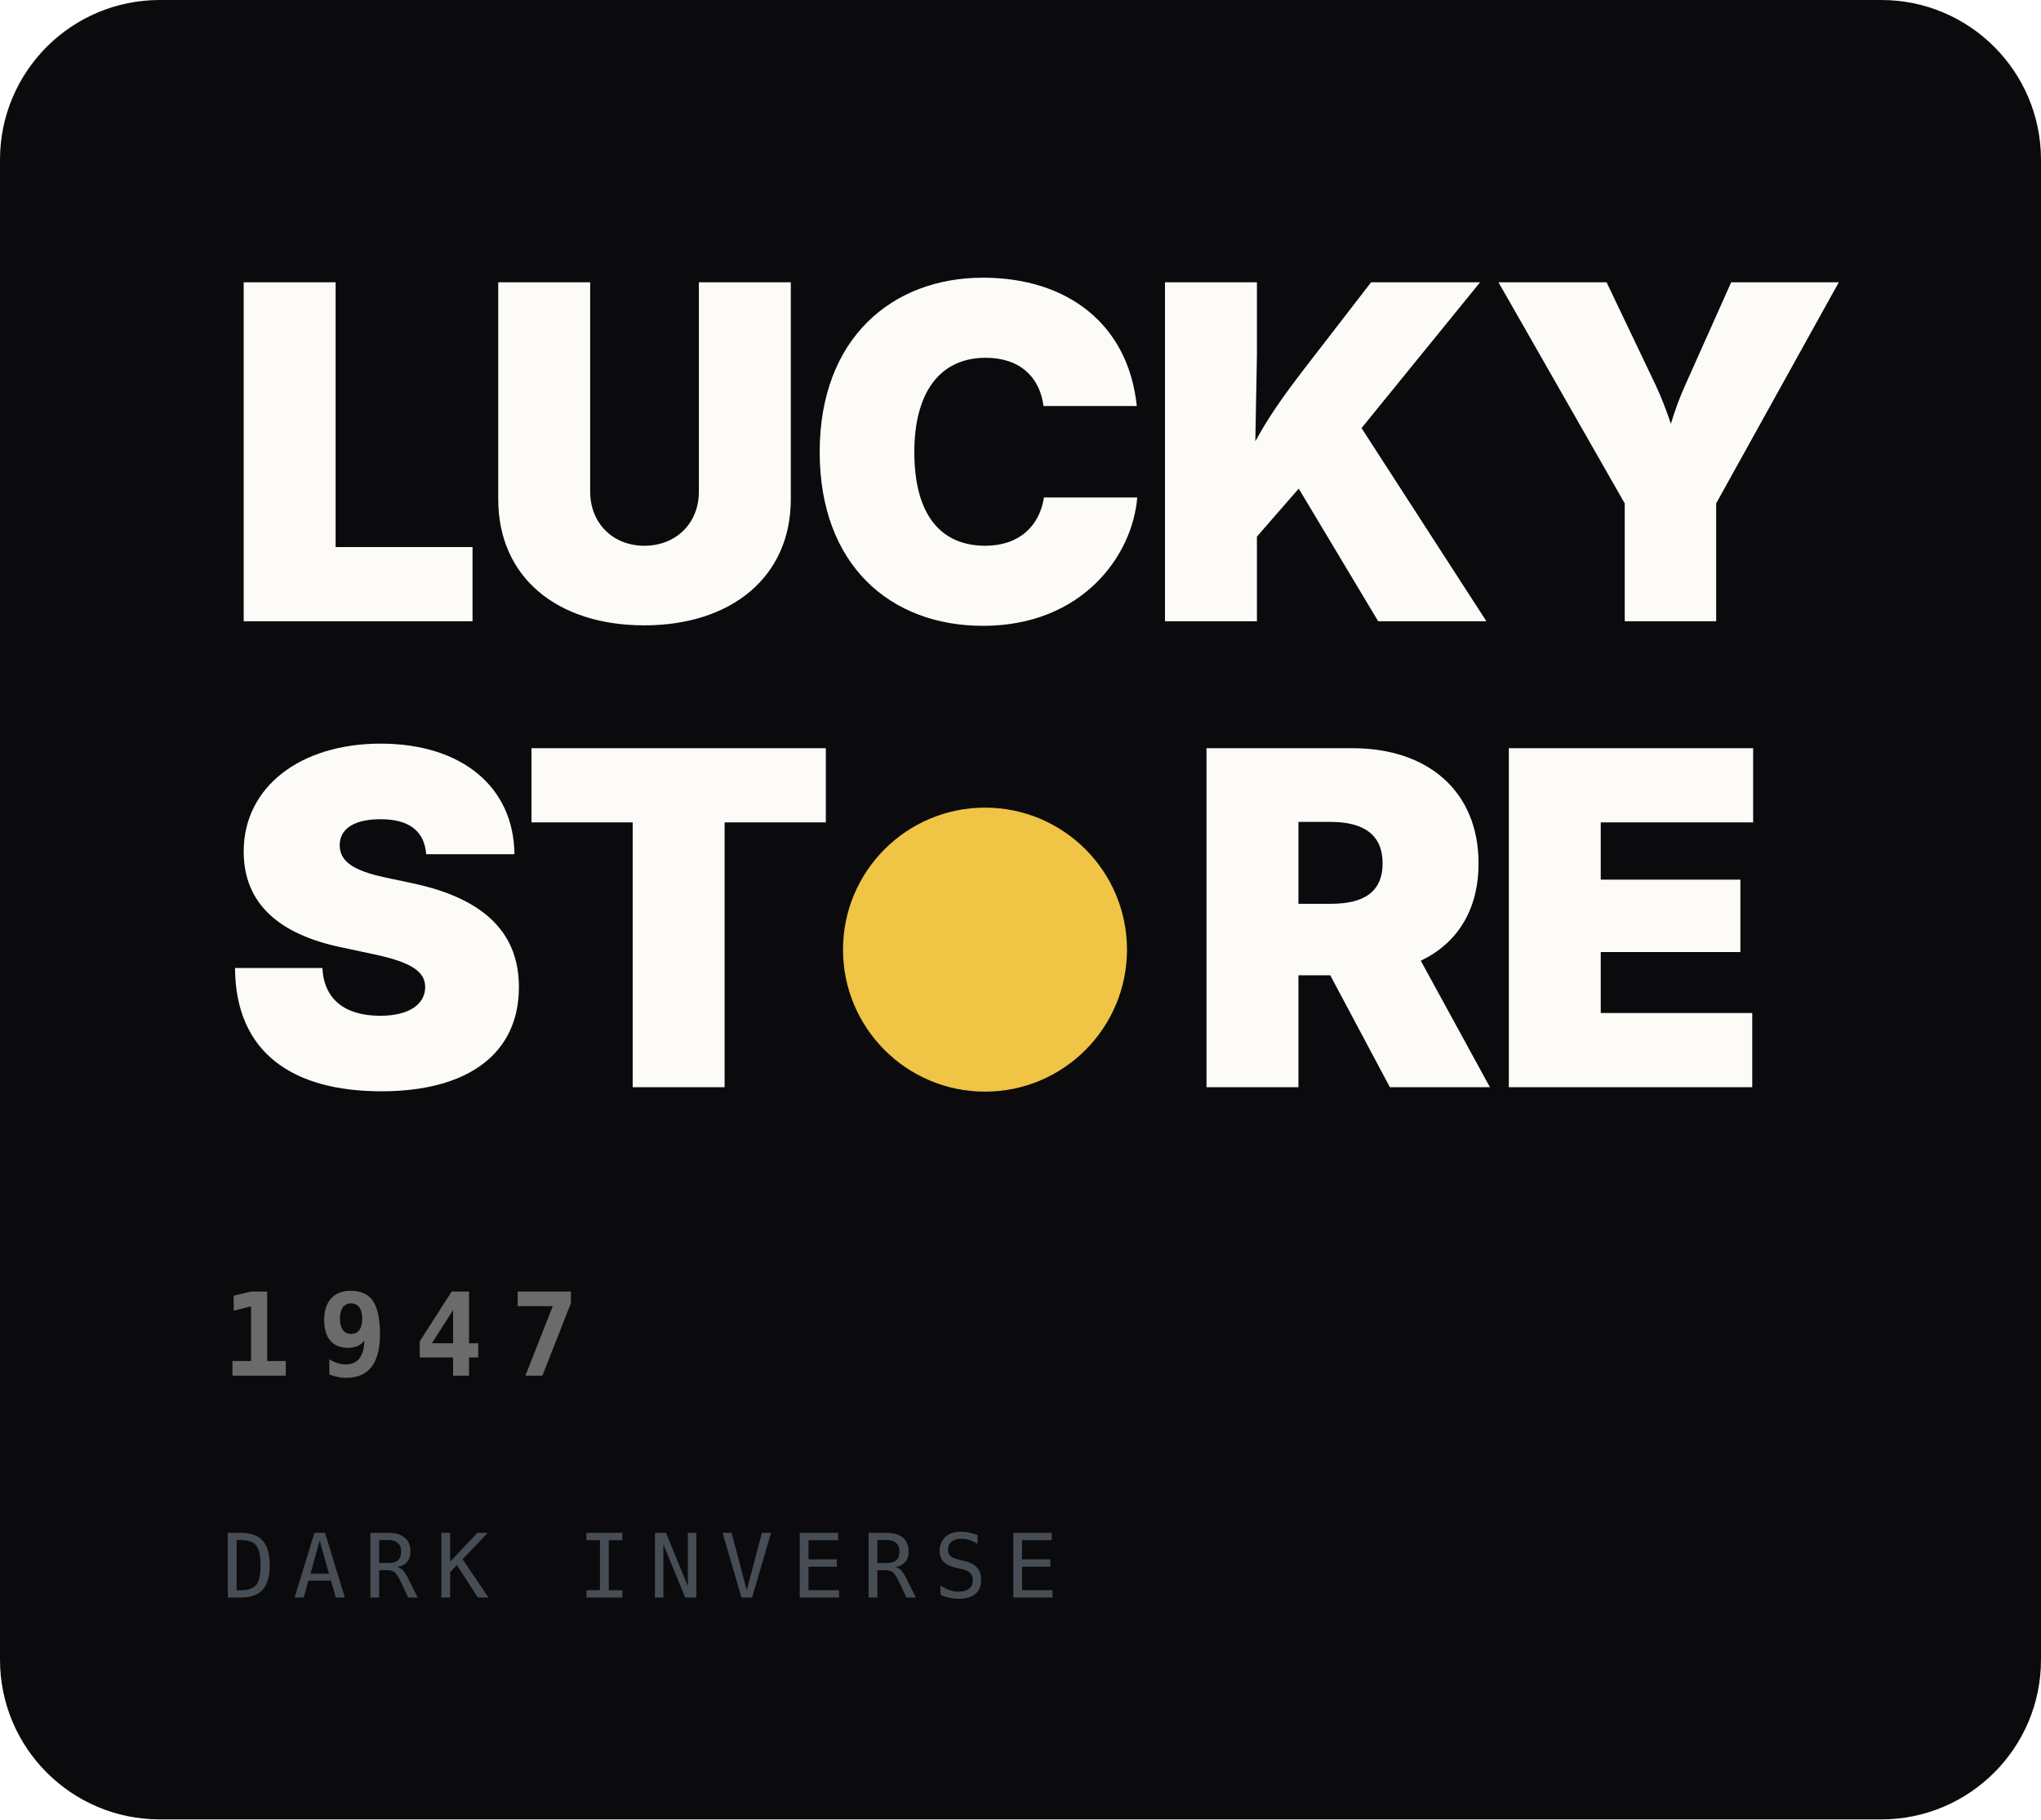
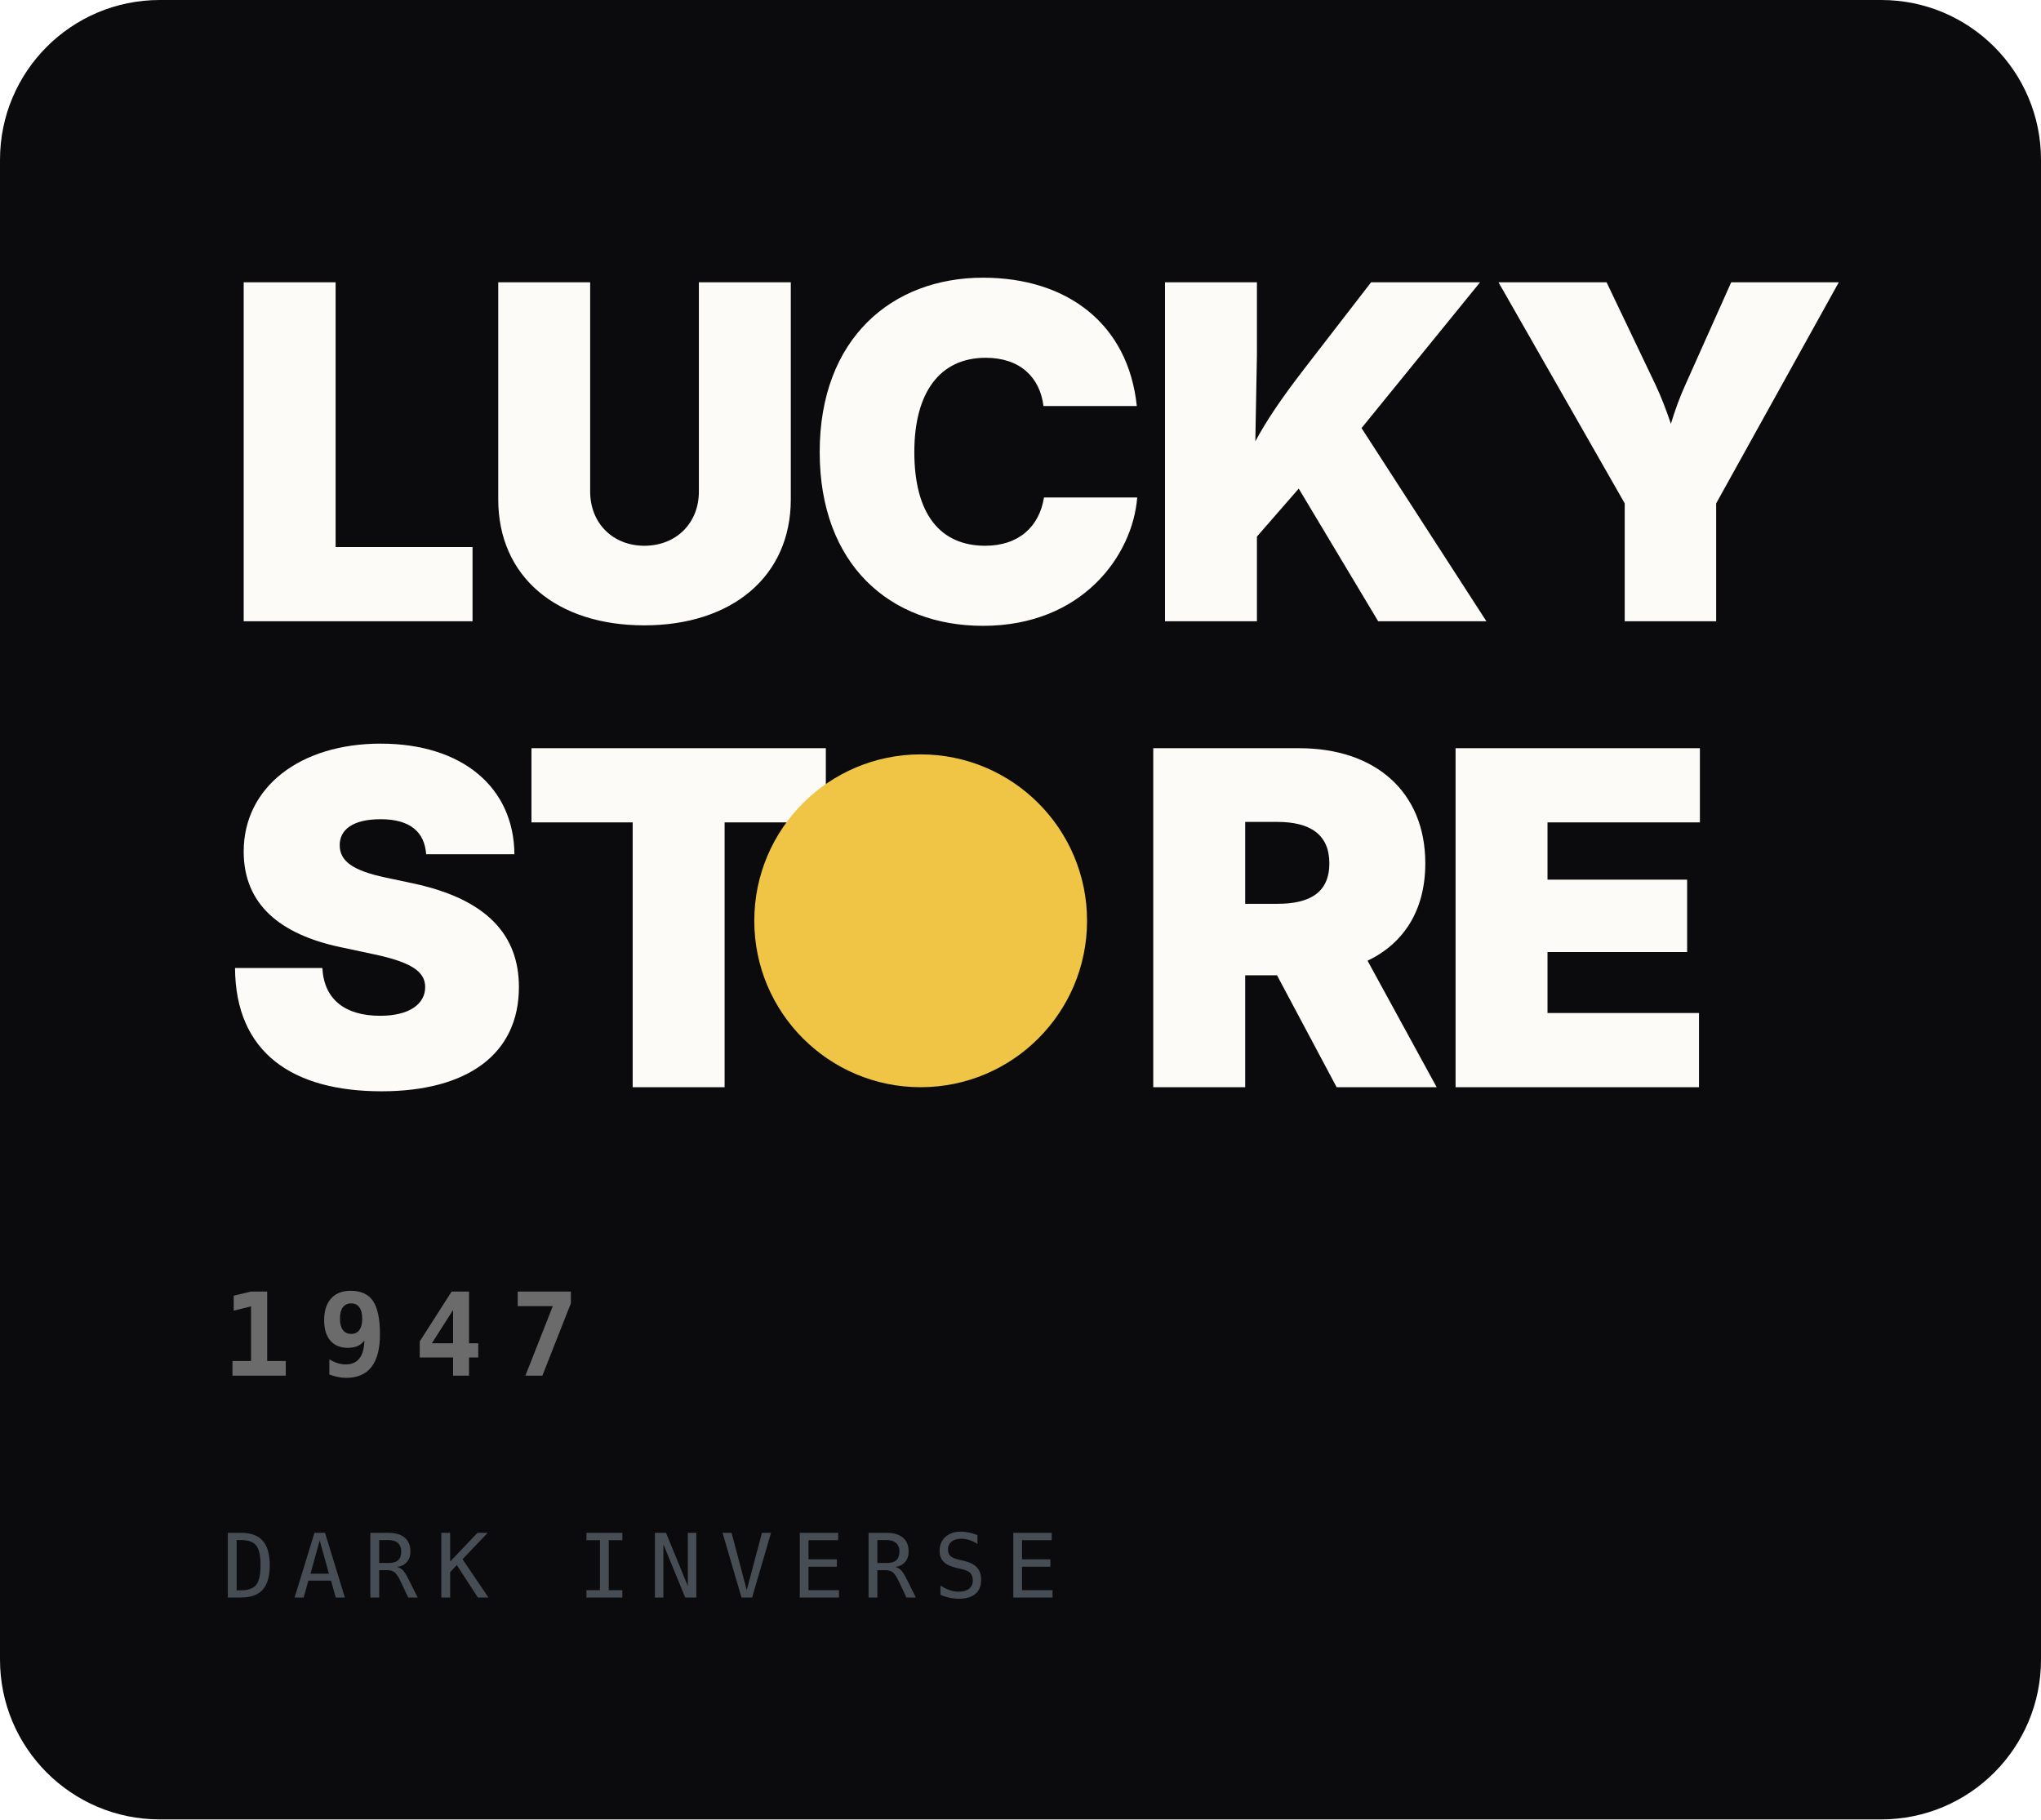
<svg xmlns="http://www.w3.org/2000/svg" viewBox="0 0 460 410" width="460" height="410">
  <rect width="460" height="410" rx="36" fill="#0B0B0D" id="bg" />
  <g id="logo-dark-inverse">
    <text x="50" y="140" font-family="'Geist','Inter','Helvetica Neue',Arial,sans-serif" font-size="105" font-weight="900" fill="#FDFBF7" text-anchor="start" letter-spacing="-2" id="line-lucky">LUCKY</text>
    <text x="50" y="245" font-family="'Geist','Inter','Helvetica Neue',Arial,sans-serif" font-size="105" font-weight="900" fill="#FDFBF7" text-anchor="start" letter-spacing="-2" id="st-part">ST</text>
-     <circle cx="222" cy="214" r="32" fill="#f0c444" id="dot-o" />
-     <text x="267" y="245" font-family="'Geist','Inter','Helvetica Neue',Arial,sans-serif" font-size="105" font-weight="900" fill="#FDFBF7" text-anchor="start" letter-spacing="-2" id="re-part">RE</text>
+     <circle cx="207.5" cy="207.5" r="37.5" fill="#f0c444" id="dot-o" />
+     <text x="255" y="245" font-family="'Geist','Inter','Helvetica Neue',Arial,sans-serif" font-size="105" font-weight="900" fill="#FDFBF7" text-anchor="start" letter-spacing="-2" id="re-part">RE</text>
    <text x="50" y="310" font-family="'Geist Mono','JetBrains Mono','SF Mono',monospace" font-size="26" font-weight="600" fill="#6B6B6B" text-anchor="start" letter-spacing="6" id="year">1947</text>
    <text x="50" y="360" font-family="'Geist Mono','JetBrains Mono','SF Mono',monospace" font-size="20" font-weight="500" fill="#474D54" text-anchor="start" letter-spacing="4" id="label">DARK INVERSE</text>
  </g>
</svg>
